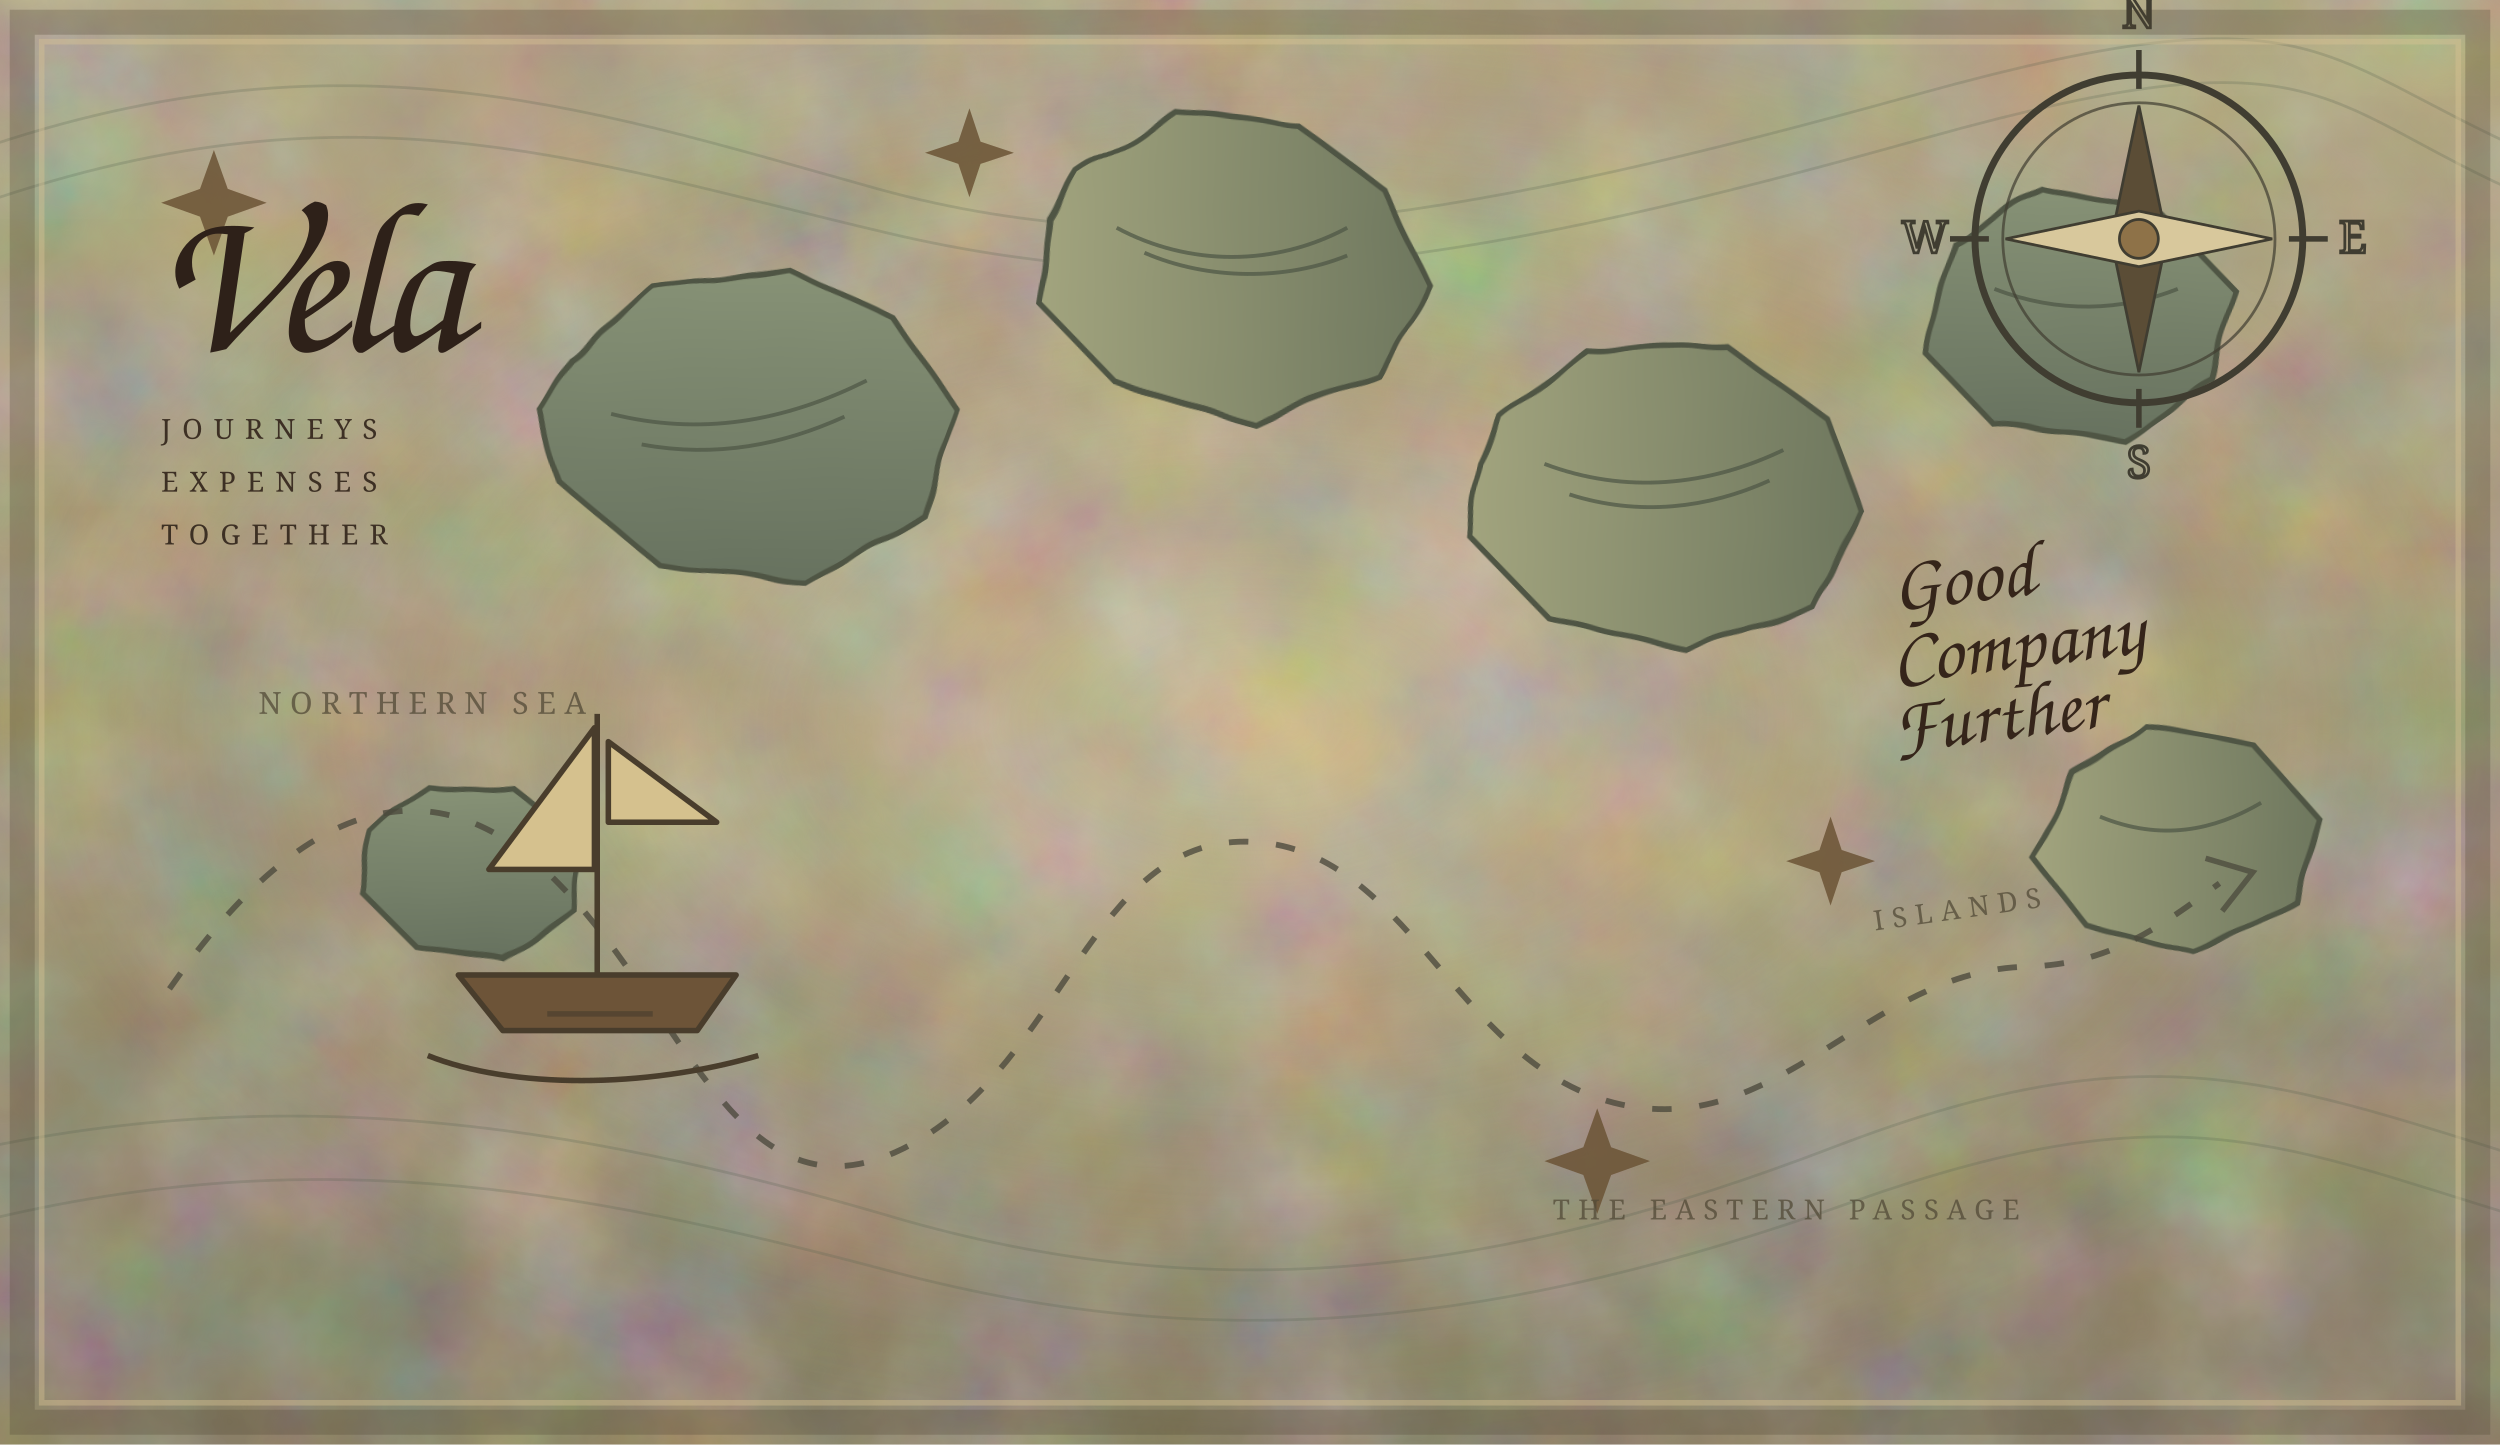
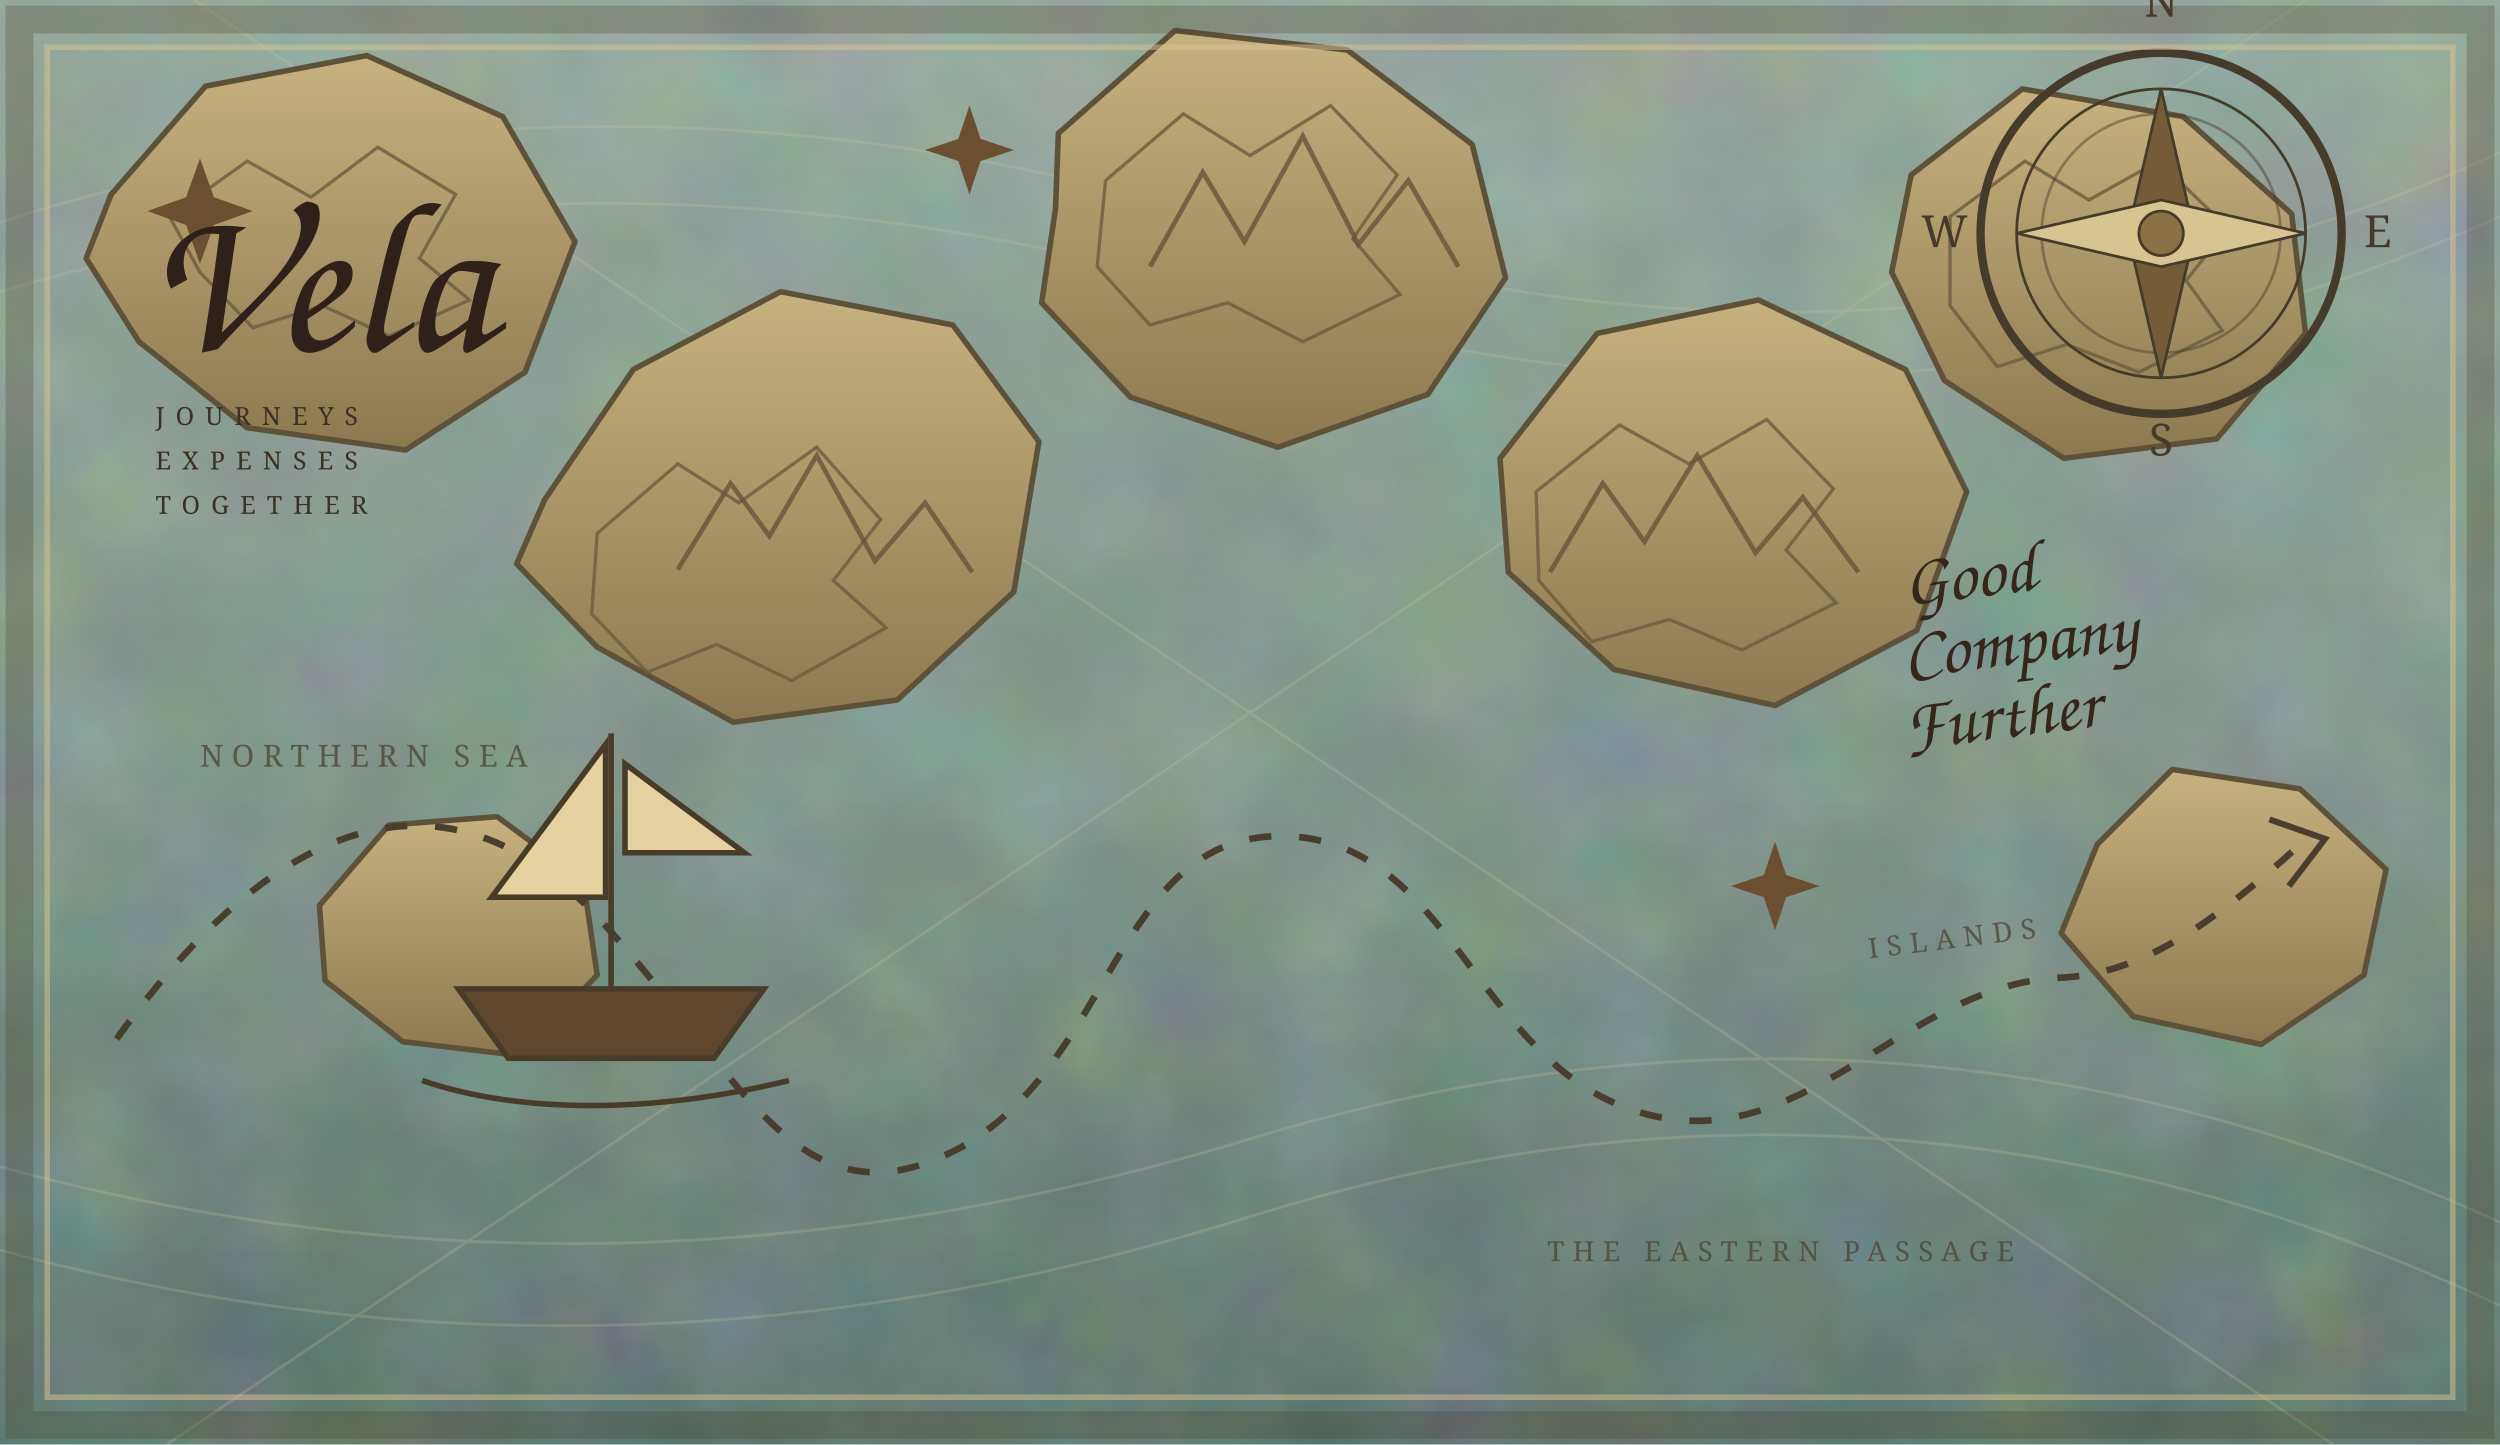
<svg xmlns="http://www.w3.org/2000/svg" viewBox="0 0 900 520" preserveAspectRatio="xMidYMid slice">
  <defs>
    <linearGradient id="sea" x2="0" y2="1">
-       <stop stop-color="#b9ad83" />
-       <stop offset=".45" stop-color="#a99d73" />
-       <stop offset="1" stop-color="#81775b" />
+       <stop stop-color="#91a79a" />
+       <stop offset=".55" stop-color="#789286" />
+       <stop offset="1" stop-color="#526f66" />
    </linearGradient>
-     <radialGradient id="wash">
-       <stop stop-color="#d9c79a" stop-opacity=".75" />
-       <stop offset="1" stop-color="#83795d" stop-opacity=".18" />
-     </radialGradient>
-     <filter id="paperNoise">
-       <feTurbulence type="fractalNoise" baseFrequency=".018" numOctaves="5" seed="31" />
-       <feColorMatrix values=".18 0 0 0 .40 .14 0 0 .10 .34 .08 0 0 .16 0 0 0 .28 0" />
+     <linearGradient id="land" x2="0" y2="1">
+       <stop stop-color="#c7b17e" />
+       <stop offset="1" stop-color="#8d7851" />
+     </linearGradient>
+     <filter id="grain">
+       <feTurbulence type="fractalNoise" baseFrequency=".02" numOctaves="4" seed="21" />
+       <feColorMatrix values=".18 0 0 0 .38 .12 0 0 .08 .34 .05 0 0 .15 0 0 0 .2" />
    </filter>
-     <filter id="rough">
-       <feTurbulence type="fractalNoise" baseFrequency=".035" numOctaves="2" seed="12" result="n" />
-       <feDisplacementMap in="SourceGraphic" in2="n" scale="5" />
-     </filter>
-     <linearGradient id="land" x2="0" y2="1">
-       <stop stop-color="#879276" />
-       <stop offset="1" stop-color="#67725f" />
-     </linearGradient>
-     <linearGradient id="land2">
-       <stop stop-color="#a2a47e" />
-       <stop offset="1" stop-color="#6e775e" />
-     </linearGradient>
  </defs>
  <rect width="900" height="520" fill="url(#sea)" />
-   <rect width="900" height="520" fill="url(#wash)" />
-   <rect width="900" height="520" filter="url(#paperNoise)" opacity=".48" />
-   <g fill="none" stroke="#4f5948" opacity=".22" stroke-width="1">
-     <path d="M-30 62C115 5 208 38 316 68S535 77 690 34S832 25 930 63" />
-     <path d="M-20 78C122 25 205 57 320 84S535 94 692 50S831 42 930 79" />
-     <path d="M-35 420C95 386 205 404 321 438S540 459 660 413S823 391 935 425" />
-     <path d="M-20 443C107 409 205 427 322 458S542 477 666 433S823 414 930 445" />
+   <rect width="900" height="520" filter="url(#grain)" opacity=".3" />
+   <g fill="none" stroke="#d7c59a" opacity=".22">
+     <path d="M0 80Q220 10 450 82T900 55" />
+     <path d="M0 105Q220 40 450 108T900 78" />
+     <path d="M0 420Q220 480 450 410T900 440" />
+     <path d="M0 450Q220 510 450 438T900 470" />
+     <path d="M70 0L840 520M830 0L60 520" />
  </g>
-   <g filter="url(#rough)" stroke="#4f5544" stroke-width="2">
-     <path fill="url(#land2)" d="M388 62l35-22 43 4 32 24 17 35-19 32-45 17-49-14-28-29 4-30z" />
-     <path fill="url(#land)" d="M205 129l30-26 48-7 38 18 24 34-13 37-42 25-52-6-37-31-7-26z" />
-     <path fill="url(#land2)" d="M540 150l31-24 51-1 35 25 13 34-18 34-45 16-50-12-28-29 4-26z" />
-     <path fill="url(#land)" d="M704 88l31-20 43 9 26 27-8 32-32 22-46-5-25-26z" />
-     <path fill="url(#land2)" d="M747 279l26-17 39 7 23 26-9 29-36 19-39-10-20-25z" />
-     <path fill="url(#land)" d="M134 300l20-17 32 2 23 18-2 25-26 17-32-5-20-20z" />
+   <g fill="url(#land)" stroke="#5e5139" stroke-width="2" stroke-linejoin="round">
+     <path d="M40 70l34-39 58-11 49 22 26 45-18 47-43 28-57-8-39-31-19-30z" />
+     <path d="M196 180l32-47 53-28 62 12 31 42-9 54-42 39-59 8-49-27-29-30z" />
+     <path d="M381 48l42-37 62 7 45 34 12 48-28 42-54 19-53-18-32-34 5-34z" />
+     <path d="M540 165l35-45 58-12 53 25 22 44-18 50-51 27-58-13-38-35z" />
+     <path d="M688 63l40-31 58 10 39 35 5 43-32 38-55 7-43-28-19-39z" />
+     <path d="M755 304l27-27 46 7 31 29-8 38-37 25-46-10-26-30z" />
+     <path d="M115 326l25-29 39-3 31 23 5 34-28 29-42-5-28-22z" />
  </g>
-   <g fill="none" stroke="#4d5645" stroke-width="1.4" opacity=".72">
-     <path d="M402 82c26 14 57 14 83 0" />
-     <path d="M412 91c23 10 51 10 73 1" />
-     <path d="M220 149c32 8 62 3 92-12" />
-     <path d="M231 160c27 5 51 0 73-10" />
-     <path d="M556 167c29 11 59 8 86-5" />
-     <path d="M565 178c25 8 50 5 72-5" />
-     <path d="M718 104c23 9 46 8 66 0" />
-     <path d="M756 294c22 9 41 5 58-5" />
+   <g fill="none" stroke="#6b5b40" stroke-width="1.2" opacity=".8">
+     <path d="M61 78l28-20 23 13 24-18 28 17-13 23 18 15-29 13-24-11-25 8-19-20z" />
+     <path d="M215 192l29-25 22 14 28-20 23 26-17 22 19 17-34 19-27-13-25 10-20-21z" />
+     <path d="M398 65l28-24 24 15 29-18 24 25-16 23 17 20-35 17-27-14-28 8-19-21z" />
+     <path d="M553 177l30-24 25 14 28-16 24 25-17 22 18 19-34 17-26-11-28 8-19-22z" />
+     <path d="M702 78l27-20 23 14 25-14 25 24-15 19 13 18-30 15-26-10-25 8-17-22z" />
  </g>
-   <path d="M61 356C111 284 159 274 202 319C248 366 267 445 328 412C383 382 393 302 449 303C507 304 523 382 581 397C640 412 672 349 730 348C760 347 777 334 799 318" fill="none" stroke="#4b493c" stroke-width="2.1" stroke-dasharray="7 10" opacity=".78" />
-   <path d="M794 309l17 5-11 14" fill="none" stroke="#4b493c" stroke-width="2" opacity=".75" />
-   <g transform="translate(770 86)" fill="none" stroke="#403d31">
-     <circle r="59" stroke-width="2.5" />
-     <circle r="49" stroke-width="1" opacity=".7" />
-     <path d="M0-48L10 0 0 48-10 0Z" fill="#5b4d36" />
-     <path d="M-48 0L0-10 48 0 0 10Z" fill="#d8c89c" />
-     <path d="M0-68v14M0 54v14M-68 0h14M54 0h14" stroke-width="2" />
-     <circle r="7" fill="#8e7248" />
-     <text x="0" y="-76" text-anchor="middle" font-family="Georgia,serif" font-size="16">N</text>
-     <text x="0" y="86" text-anchor="middle" font-family="Georgia,serif" font-size="16">S</text>
-     <text x="-77" y="5" text-anchor="middle" font-family="Georgia,serif" font-size="16">W</text>
-     <text x="77" y="5" text-anchor="middle" font-family="Georgia,serif" font-size="16">E</text>
+   <g fill="none" stroke="#66543a" stroke-width="1.7" opacity=".8">
+     <path d="M244 205l19-31 14 19 17-29 21 38 18-21 17 25" />
+     <path d="M414 96l19-34 15 25 21-38 20 39 18-23 18 31" />
+     <path d="M558 206l19-32 15 21 19-31 21 35 17-20 20 27" />
  </g>
-   <g transform="translate(215 323)" stroke="#493d2c" stroke-width="2" stroke-linejoin="round">
-     <path d="M-50 28h100l-14 20h-70z" fill="#6d5438" />
-     <path d="M0 28V-66" fill="none" />
-     <path d="M-1-61L-39-10h38z" fill="#d5c18e" />
-     <path d="M4-56l39 29H4z" fill="#d5c18e" />
-     <path d="M-61 57c30 12 78 12 119 0" fill="none" />
-     <path d="M-18 42h38" fill="none" opacity=".65" />
+   <path d="M42 374C105 286 165 277 215 330C267 386 287 445 346 413C401 382 402 301 461 301C522 301 531 382 589 400C648 419 684 355 741 352C771 351 797 332 827 305" fill="none" stroke="#493d2d" stroke-width="2.4" stroke-dasharray="8 10" />
+   <path d="M817 295l20 7-13 17" fill="none" stroke="#493d2d" stroke-width="2.2" />
+   <g transform="translate(220 336)" stroke="#493b29" stroke-width="2">
+     <path d="M-55 20h110l-18 25h-74z" fill="#60462d" />
+     <path d="M0 20V-72" />
+     <path d="M-2-68L-43-13h41z" fill="#e5d2a0" />
+     <path d="M5-61l43 32H5z" fill="#e5d2a0" />
+     <path d="M-68 53c35 12 83 12 132 0" fill="none" />
  </g>
-   <g fill="#6b5335" opacity=".85">
-     <path d="M77 54l5 14 14 5-14 5-5 14-5-14-14-5 14-5z" />
-     <path d="M349 39l4 12 12 4-12 4-4 12-4-12-12-4 12-4z" />
-     <path d="M659 294l4 12 12 4-12 4-4 12-4-12-12-4 12-4z" />
-     <path d="M575 399l5 14 14 5-14 5-5 14-5-14-14-5 14-5z" />
+   <g transform="translate(778 84)" fill="none" stroke="#453b2b">
+     <circle r="65" stroke-width="3" />
+     <circle r="52" />
+     <circle r="43" opacity=".45" />
+     <path d="M0-52L12 0 0 52-12 0Z" fill="#765b38" />
+     <path d="M-52 0L0-12 52 0 0 12Z" fill="#d8c491" />
+     <circle r="8" fill="#8b7046" />
  </g>
-   <g fill="#514936" font-family="Georgia,serif" opacity=".74">
-     <text x="93" y="257" font-size="11" letter-spacing="3">NORTHERN SEA</text>
-     <text x="675" y="335" font-size="10" letter-spacing="3" transform="rotate(-8 675 335)">ISLANDS</text>
-     <text x="559" y="439" font-size="10" letter-spacing="3">THE EASTERN PASSAGE</text>
+   <g fill="#463a2a" font-family="Georgia,serif" font-size="16" text-anchor="middle">
+     <text x="778" y="6">N</text>
+     <text x="778" y="164">S</text>
+     <text x="700" y="89">W</text>
+     <text x="856" y="89">E</text>
  </g>
-   <text x="55" y="126" fill="#2e2119" font-family="cursive" font-style="italic" font-size="78" letter-spacing="-4">Vela</text>
-   <text x="58" y="158" fill="#3d3024" font-family="Georgia,serif" font-size="10" letter-spacing="4">JOURNEYS</text>
-   <text x="58" y="177" fill="#3d3024" font-family="Georgia,serif" font-size="10" letter-spacing="4">EXPENSES</text>
-   <text x="58" y="196" fill="#3d3024" font-family="Georgia,serif" font-size="10" letter-spacing="4">TOGETHER</text>
-   <text x="682" y="220" fill="#35251a" font-family="cursive" font-style="italic" font-size="28" transform="rotate(-7 682 220)">Good</text>
-   <text x="682" y="246" fill="#35251a" font-family="cursive" font-style="italic" font-size="28" transform="rotate(-7 682 246)">Company</text>
-   <text x="682" y="271" fill="#35251a" font-family="cursive" font-style="italic" font-size="28" transform="rotate(-7 682 271)">Further</text>
-   <rect x="8" y="8" width="884" height="504" fill="none" stroke="#4c412d" stroke-width="9" opacity=".28" />
-   <rect x="15" y="15" width="870" height="490" fill="none" stroke="#d9c493" stroke-width="2" opacity=".42" />
+   <g fill="#6b4f30">
+     <path d="M72 57l5 14 14 5-14 5-5 14-5-14-14-5 14-5z" />
+     <path d="M349 38l4 12 12 4-12 4-4 12-4-12-12-4 12-4z" />
+     <path d="M639 303l4 12 12 4-12 4-4 12-4-12-12-4 12-4z" />
+   </g>
+   <g fill="#4f4534" font-family="Georgia,serif" opacity=".78">
+     <text x="72" y="276" font-size="11" letter-spacing="3">NORTHERN SEA</text>
+     <text x="673" y="345" font-size="10" letter-spacing="3" transform="rotate(-7 673 345)">ISLANDS</text>
+     <text x="557" y="454" font-size="10" letter-spacing="3">THE EASTERN PASSAGE</text>
+   </g>
+   <text x="52" y="126" fill="#2e2119" font-family="cursive" font-style="italic" font-size="78">Vela</text>
+   <text x="56" y="153" fill="#3d3024" font-family="Georgia,serif" font-size="9" letter-spacing="4">JOURNEYS</text>
+   <text x="56" y="169" fill="#3d3024" font-family="Georgia,serif" font-size="9" letter-spacing="4">EXPENSES</text>
+   <text x="56" y="185" fill="#3d3024" font-family="Georgia,serif" font-size="9" letter-spacing="4">TOGETHER</text>
+   <text x="686" y="218" fill="#35251a" font-family="cursive" font-style="italic" font-size="26" transform="rotate(-7 686 218)">Good</text>
+   <text x="686" y="244" fill="#35251a" font-family="cursive" font-style="italic" font-size="26" transform="rotate(-7 686 244)">Company</text>
+   <text x="686" y="270" fill="#35251a" font-family="cursive" font-style="italic" font-size="26" transform="rotate(-7 686 270)">Further</text>
+   <rect x="7" y="7" width="886" height="506" fill="none" stroke="#4c3d29" stroke-width="10" opacity=".28" />
+   <rect x="17" y="17" width="866" height="486" fill="none" stroke="#d9c494" stroke-width="2" opacity=".5" />
</svg>
